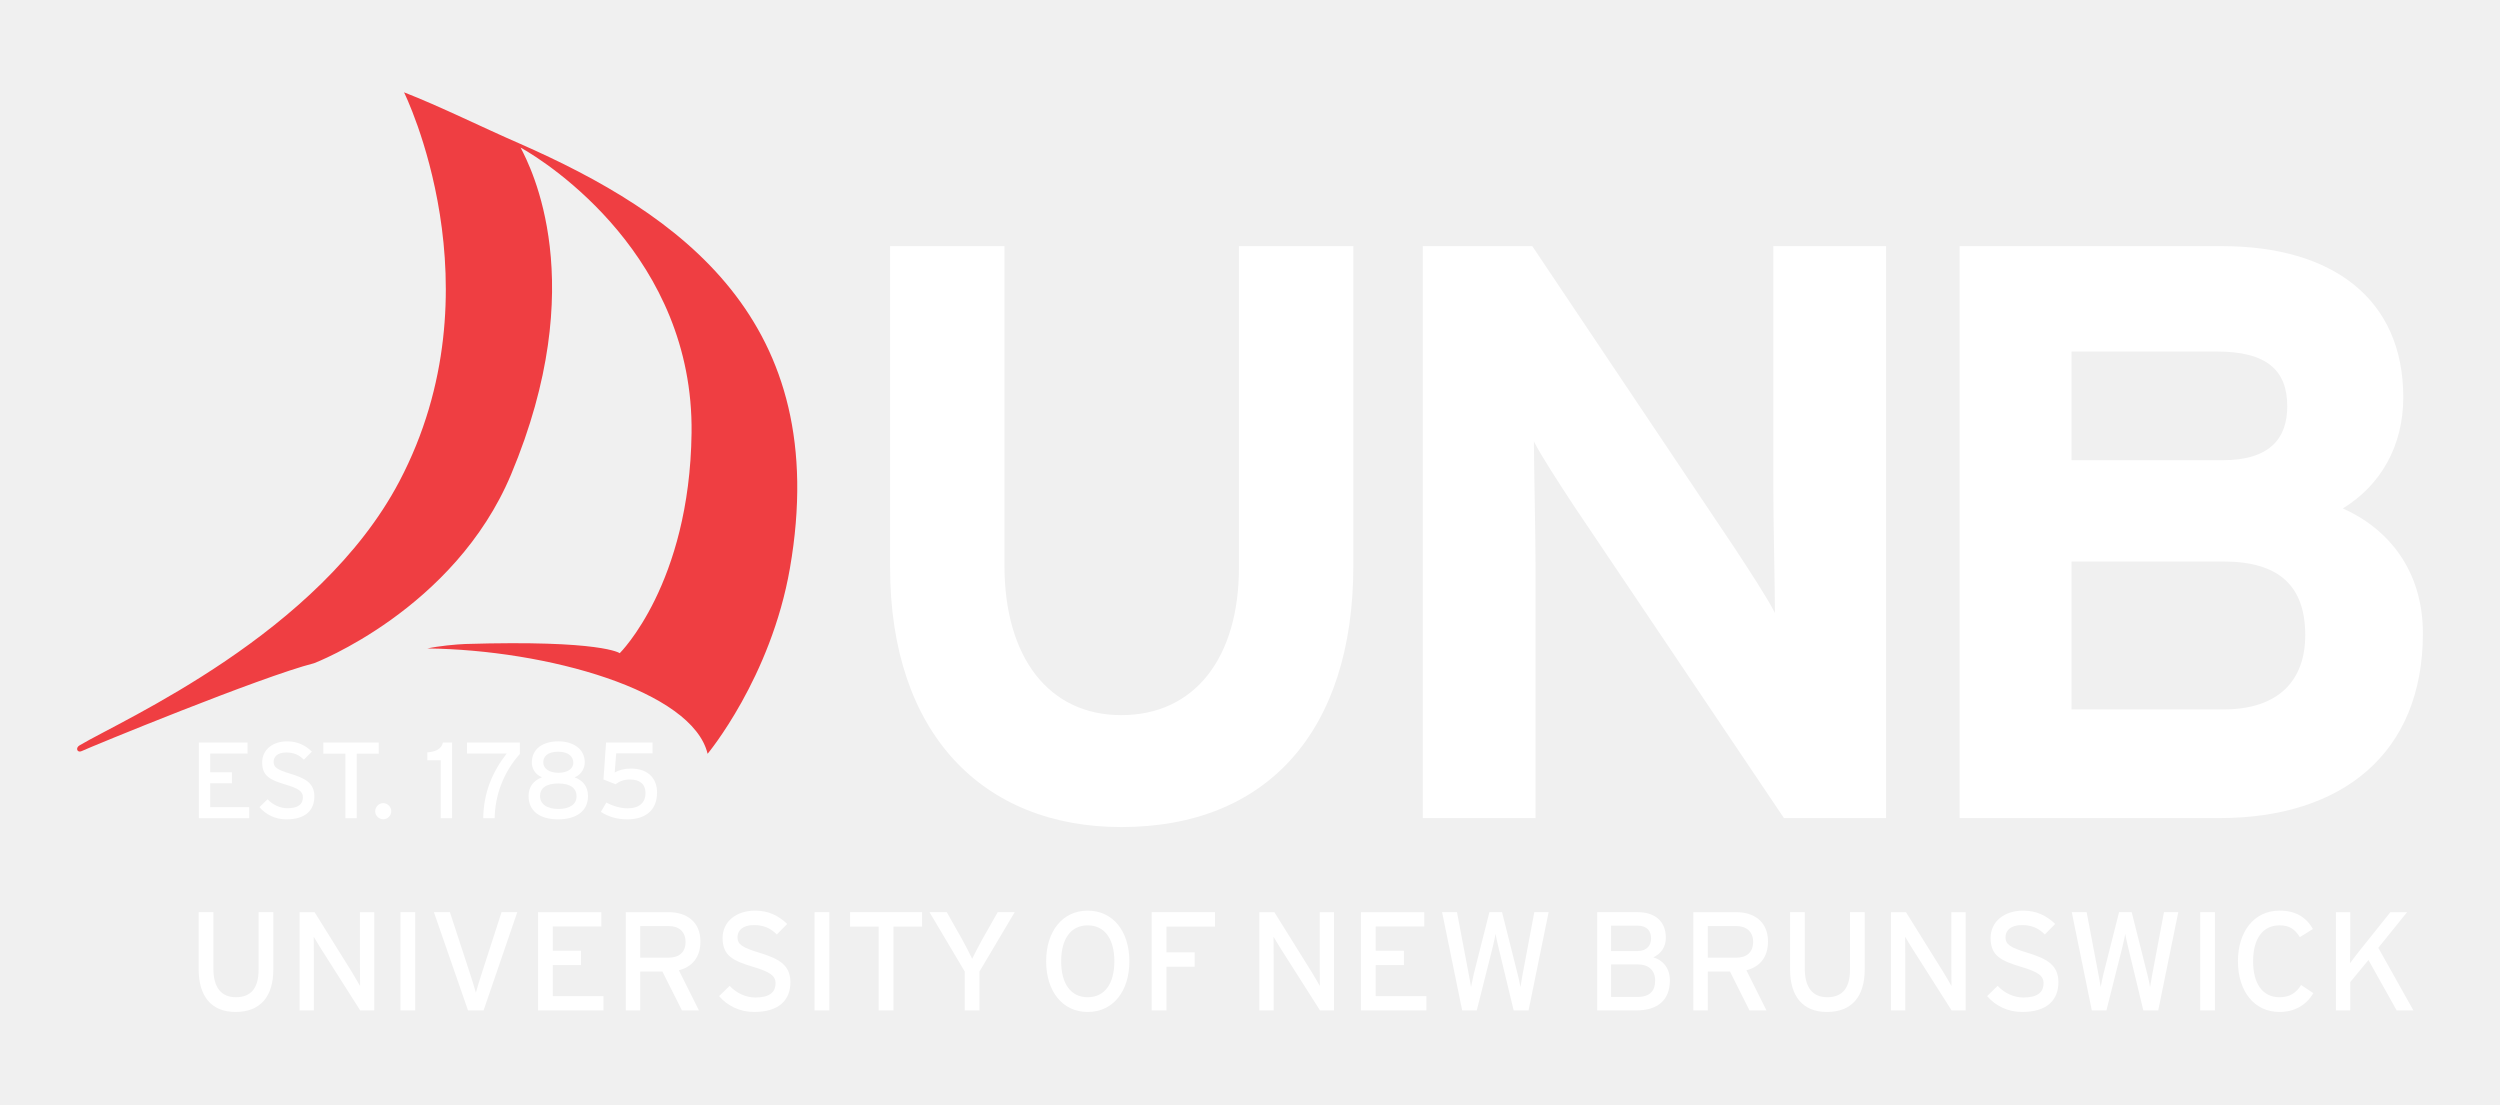
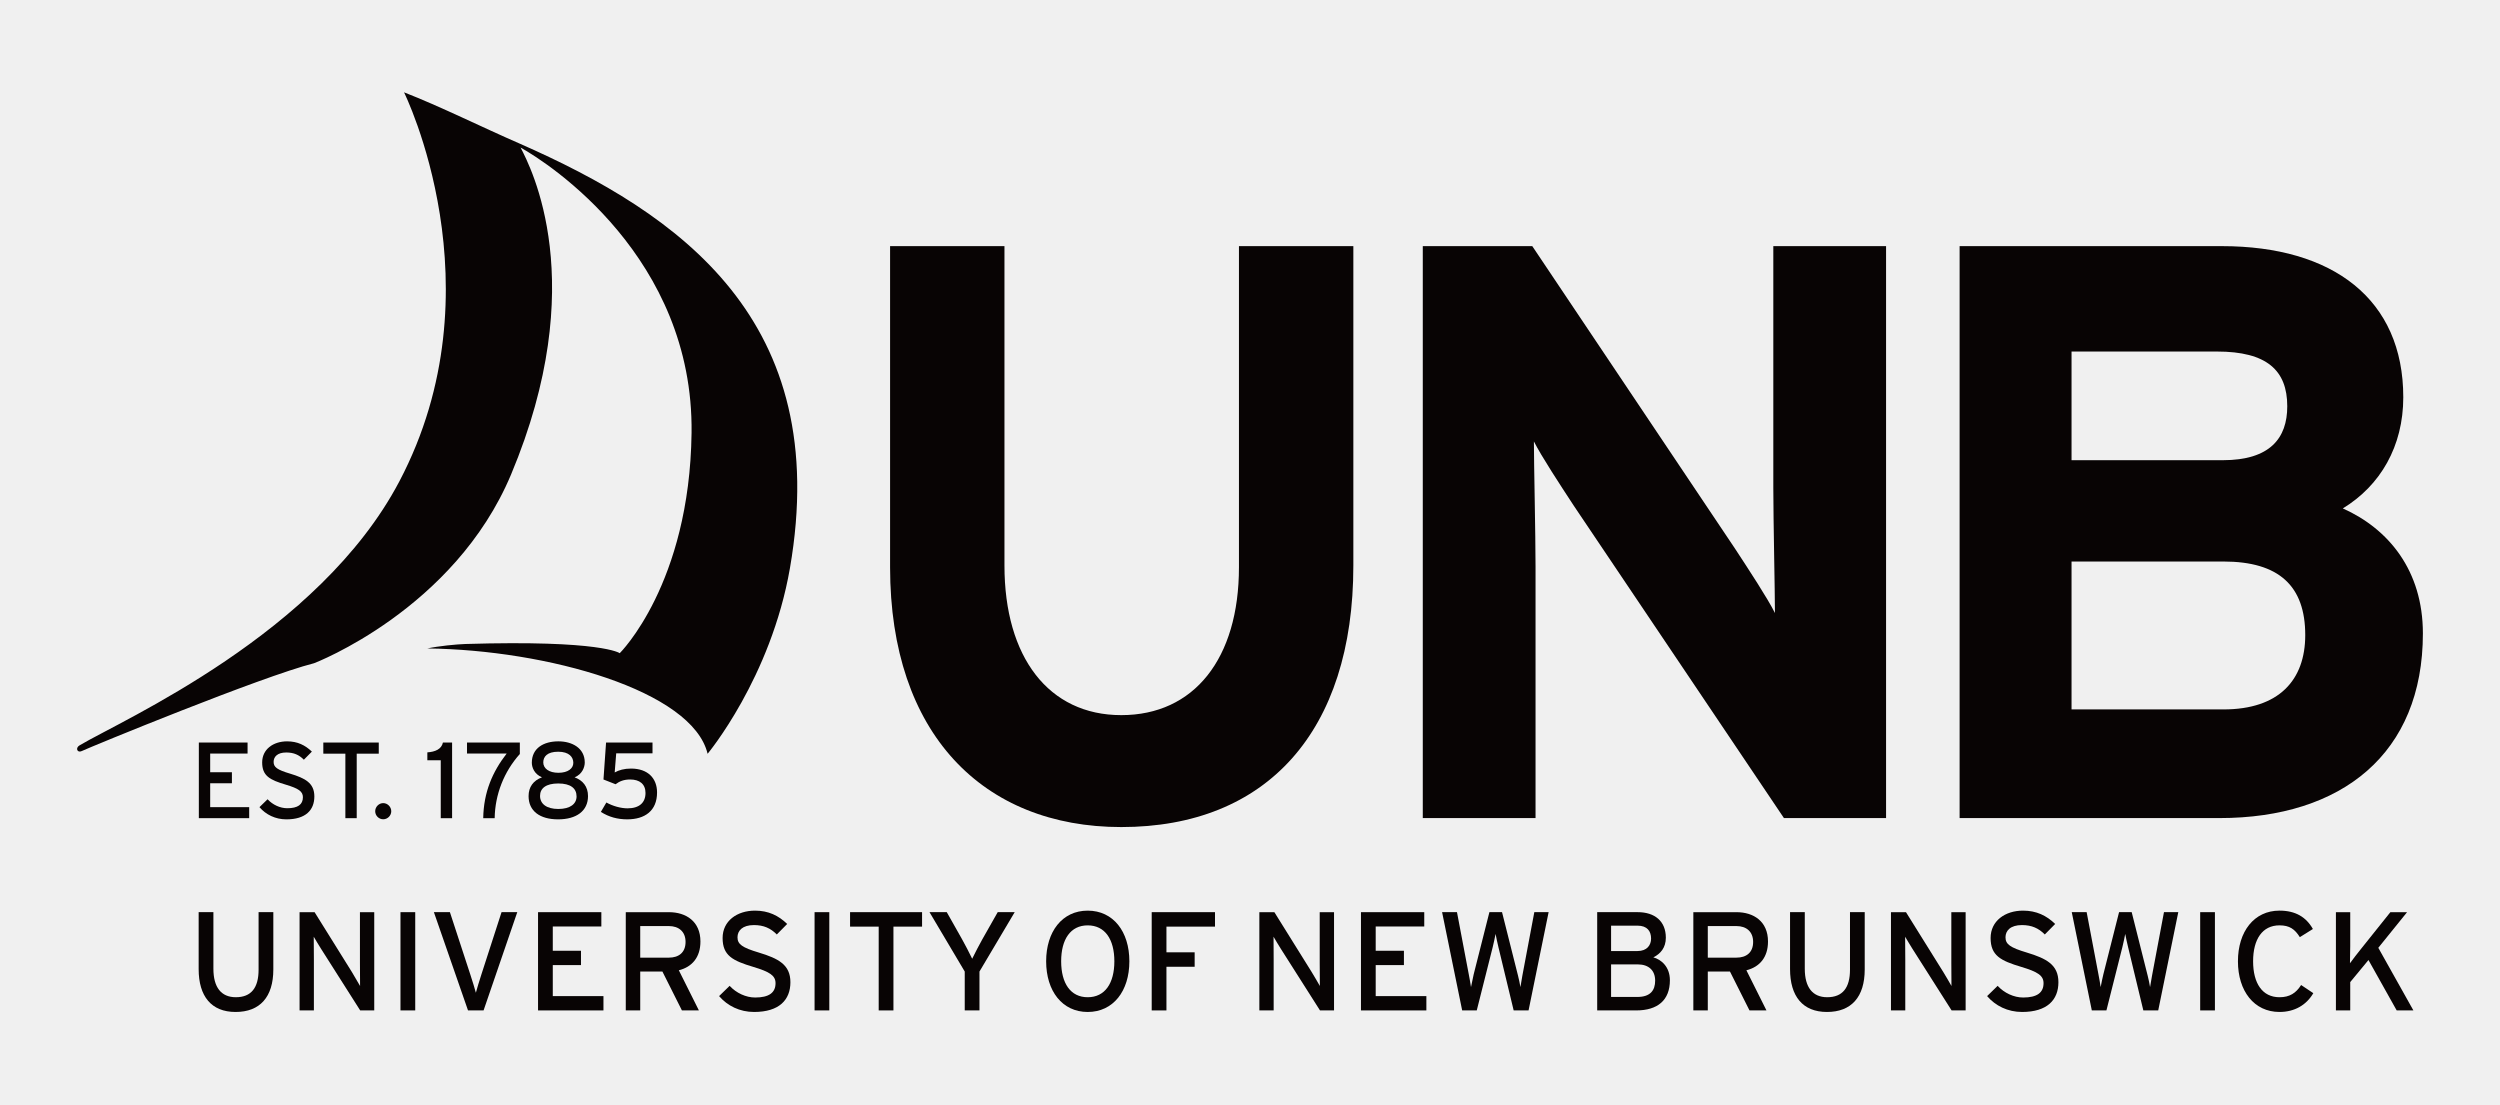
<svg xmlns="http://www.w3.org/2000/svg" xml:space="preserve" width="434.667" height="192" viewBox="0 0 434.667 192">
  <defs>
    <clipPath id="a" clipPathUnits="userSpaceOnUse">
      <path d="M0 144h326V0H0Z" />
    </clipPath>
  </defs>
  <g clip-path="url(#a)" transform="matrix(1.33333 0 0 -1.33333 0 192)">
-     <path d="M0 0h-19.819v19.286H0c7.245 0 10.656-3.197 10.656-9.592C10.656 3.837 7.245 0 0 0m-19.819 46.668H-.854c6.501 0 9.165-2.452 9.165-7.139 0-4.154-2.238-7.032-8.418-7.032h-19.712Zm35.375-20.457c4.899 2.983 7.884 8.097 7.884 14.492 0 12.786-9.163 19.709-23.654 19.709h-34.201V-14.17H-.533c15.981 0 26.53 8.416 26.53 24.081 0 8.203-4.476 13.636-10.441 16.3" style="fill:#FFFFFF;fill-opacity:1;fill-rule:nonzero;stroke:none" transform="translate(289.949 51.492)" />
-     <path d="M0 0v74.584h-14.703V43.045c0-4.154.212-13.531.212-16.302-.957 1.918-3.407 5.649-5.221 8.418l-26.423 39.423h-14.277V0h14.703v32.815c0 4.157-.214 13.535-.214 16.303.961-1.916 3.411-5.646 5.223-8.415L-13.317 0Z" style="fill:#FFFFFF;fill-opacity:1;fill-rule:nonzero;stroke:none" transform="translate(245.944 37.321)" />
-     <path d="M0 0v41.659h-14.917V-.214c0-11.932-5.859-19.284-15.344-19.284-9.48 0-15.234 7.563-15.234 19.498v41.659H-60.41V-.214c0-21.734 12.144-33.88 30.149-33.88C-11.294-34.094 0-21.629 0 0" style="fill:#FFFFFF;fill-opacity:1;fill-rule:nonzero;stroke:none" transform="translate(176.477 70.245)" />
-     <path d="m0 0-4.576 8.165 3.751 4.647h-2.176l-3.79-4.74c-.422-.531-1.263-1.593-1.481-1.922.016.404.036 1.794.036 2.27v4.392h-1.868V0h1.868v3.696l2.377 2.876L-2.179 0Z" style="fill:#FFFFFF;fill-opacity:1;fill-rule:nonzero;stroke:none" transform="translate(314.708 12.241)" />
-     <path d="m0 0-1.591 1.062C-2.251.019-3.074-.531-4.41-.531c-2.236 0-3.441 1.812-3.441 4.686 0 2.875 1.205 4.687 3.441 4.687 1.317 0 1.994-.494 2.653-1.538l1.702 1.062c-.877 1.554-2.27 2.397-4.355 2.397-3.313 0-5.419-2.728-5.419-6.608 0-3.879 2.106-6.607 5.419-6.607 1.939 0 3.496.88 4.41 2.452" style="fill:#FFFFFF;fill-opacity:1;fill-rule:nonzero;stroke:none" transform="translate(301.657 14.492)" />
-     <path d="M288.826 25.054h-1.921V12.242h1.921z" style="fill:#FFFFFF;fill-opacity:1;fill-rule:nonzero;stroke:none" />
-     <path d="M0 0h-1.867l-1.556-8.272c-.055-.312-.164-1.025-.258-1.499A18.917 18.917 0 0 1-3.99-8.29L-6.076 0h-1.647l-2.049-8.108a34.247 34.247 0 0 1-.349-1.663c-.056.417-.22 1.298-.294 1.679L-11.95 0h-1.942l2.616-12.812h1.905l2.085 8.273c.112.437.312 1.39.367 1.702.055-.312.255-1.265.367-1.702l1.994-8.273h1.942z" style="fill:#FFFFFF;fill-opacity:1;fill-rule:nonzero;stroke:none" transform="translate(284.05 25.054)" />
-     <path d="M0 0c0 2.288-1.575 3.092-4.1 3.86-2.215.661-2.8 1.099-2.8 1.999 0 .857.64 1.591 2.142 1.591 1.262 0 2.176-.404 2.983-1.226l1.353 1.372c-1.135 1.098-2.452 1.738-4.191 1.738-2.361 0-4.229-1.354-4.229-3.568 0-2.288 1.301-2.965 4.01-3.772 2.143-.64 2.893-1.133 2.893-2.121 0-1.245-.862-1.869-2.655-1.869-1.208 0-2.47.585-3.332 1.522l-1.372-1.338c1.08-1.262 2.689-2.069 4.558-2.069C-1.465-3.881 0-2.306 0 0" style="fill:#FFFFFF;fill-opacity:1;fill-rule:nonzero;stroke:none" transform="translate(268.418 15.92)" />
-     <path d="M0 0v12.812h-1.866V6.208c0-.716.018-2.546.018-3.022-.183.33-.734 1.28-1.062 1.812l-4.87 7.814h-1.958V0h1.867v6.643c0 .715-.019 2.49-.019 2.967.203-.331.641-1.099.953-1.575L-1.83 0Z" style="fill:#FFFFFF;fill-opacity:1;fill-rule:nonzero;stroke:none" transform="translate(256.32 12.241)" />
-     <path d="M0 0v7.468h-1.921V-.037c0-2.344-.953-3.587-2.967-3.587-1.921 0-2.928 1.299-2.928 3.715v7.377h-1.921V.037c0-3.533 1.647-5.584 4.815-5.584C-1.739-5.547 0-3.587 0 0" style="fill:#FFFFFF;fill-opacity:1;fill-rule:nonzero;stroke:none" transform="translate(243.16 17.586)" />
-     <path d="M0 0v4.118h3.735c1.299 0 2.177-.732 2.177-2.067C5.912.658 5.016 0 3.735 0Zm7.851 2.103c0 2.637-1.885 3.826-4.116 3.826h-5.62V-6.882H0v5.07h2.892l2.545-5.07H7.65L5.034-1.648C6.773-1.21 7.851.055 7.851 2.103" style="fill:#FFFFFF;fill-opacity:1;fill-rule:nonzero;stroke:none" transform="translate(222.697 19.123)" />
-     <path d="M0 0h-3.423v4.245H.055c1.447 0 2.269-.804 2.269-2.121C2.324.861 1.702 0 0 0m-3.423 9.297H.018c1.281 0 1.775-.731 1.775-1.684 0-.841-.512-1.627-1.775-1.627h-3.441zm5.51-4.135c.933.458 1.63 1.262 1.63 2.561 0 2.162-1.447 3.334-3.68 3.334h-5.271V-1.757h5.088c2.801 0 4.392 1.338 4.392 3.935 0 1.776-1.151 2.71-2.159 2.984" style="fill:#FFFFFF;fill-opacity:1;fill-rule:nonzero;stroke:none" transform="translate(213.509 13.998)" />
-     <path d="M0 0h-1.866l-1.557-8.272c-.055-.312-.164-1.025-.255-1.499a19.361 19.361 0 0 1-.31 1.481L-6.075 0h-1.648l-2.049-8.108a38.241 38.241 0 0 1-.349-1.663c-.056.417-.22 1.298-.294 1.679L-11.95 0h-1.942l2.619-12.812h1.902l2.085 8.273c.112.437.313 1.39.369 1.702.053-.312.256-1.265.365-1.702l1.994-8.273h1.942z" style="fill:#FFFFFF;fill-opacity:1;fill-rule:nonzero;stroke:none" transform="translate(201.941 25.054)" />
-     <path d="M0 0v1.866h-6.609v4.045h3.681V7.78h-3.681v3.165h6.333v1.867H-8.53V0Z" style="fill:#FFFFFF;fill-opacity:1;fill-rule:nonzero;stroke:none" transform="translate(186 12.241)" />
-     <path d="M0 0v12.812h-1.867V6.208c0-.716.019-2.546.019-3.022-.183.33-.734 1.28-1.062 1.812l-4.87 7.814h-1.958V0h1.866v6.643c0 .715-.015 2.49-.015 2.967.2-.331.638-1.099.95-1.575L-1.83 0Z" style="fill:#FFFFFF;fill-opacity:1;fill-rule:nonzero;stroke:none" transform="translate(173.958 12.241)" />
-     <path d="M0 0v1.887h-8.254v-12.814h1.923v5.693h3.678v1.884h-3.678V0Z" style="fill:#FFFFFF;fill-opacity:1;fill-rule:nonzero;stroke:none" transform="translate(158.436 23.168)" />
-     <path d="M0 0c-2.233 0-3.459 1.812-3.459 4.686 0 2.873 1.226 4.685 3.459 4.685 2.251 0 3.478-1.812 3.478-4.685C3.478 1.812 2.251 0 0 0m0 11.292c-3.313 0-5.417-2.728-5.417-6.606C-5.417.805-3.313-1.923 0-1.923c3.332 0 5.435 2.728 5.435 6.609 0 3.878-2.103 6.606-5.435 6.606" style="fill:#FFFFFF;fill-opacity:1;fill-rule:nonzero;stroke:none" transform="translate(141.835 13.961)" />
-     <path d="M0 0h-2.215l-2.012-3.55a54.803 54.803 0 0 1-1.317-2.525 54.51 54.51 0 0 1-1.32 2.543L-8.858 0h-2.251l4.594-7.743v-5.069h1.921v5.069z" style="fill:#FFFFFF;fill-opacity:1;fill-rule:nonzero;stroke:none" transform="translate(132.317 25.054)" />
-     <path d="M0 0v1.887h-9.389V0h3.733v-10.927h1.923V0z" style="fill:#FFFFFF;fill-opacity:1;fill-rule:nonzero;stroke:none" transform="translate(120.238 23.168)" />
-     <path d="M108.141 25.054h-1.921V12.242h1.921z" style="fill:#FFFFFF;fill-opacity:1;fill-rule:nonzero;stroke:none" />
-     <path d="M0 0c0 2.288-1.575 3.092-4.102 3.86C-6.315 4.521-6.9 4.959-6.9 5.859c0 .857.64 1.591 2.142 1.591 1.262 0 2.176-.404 2.983-1.226l1.354 1.372c-1.136 1.098-2.453 1.738-4.191 1.738-2.361 0-4.23-1.354-4.23-3.568 0-2.288 1.301-2.965 4.011-3.772 2.14-.64 2.892-1.133 2.892-2.121 0-1.245-.864-1.869-2.655-1.869-1.208 0-2.47.585-3.332 1.522L-9.3-1.812c1.08-1.262 2.691-2.069 4.56-2.069C-1.465-3.881 0-2.306 0 0" style="fill:#FFFFFF;fill-opacity:1;fill-rule:nonzero;stroke:none" transform="translate(103.07 15.92)" />
-     <path d="M0 0v4.118h3.732c1.302 0 2.179-.732 2.179-2.067C5.911.658 5.016 0 3.732 0Zm7.851 2.103c0 2.637-1.885 3.826-4.119 3.826h-5.617V-6.882H0v5.07h2.892l2.545-5.07H7.65L5.034-1.648C6.772-1.21 7.851.055 7.851 2.103" style="fill:#FFFFFF;fill-opacity:1;fill-rule:nonzero;stroke:none" transform="translate(83.486 19.123)" />
-     <path d="M0 0v1.866h-6.608v4.045h3.678V7.78h-3.678v3.165h6.333v1.867H-8.53V0Z" style="fill:#FFFFFF;fill-opacity:1;fill-rule:nonzero;stroke:none" transform="translate(78.691 12.241)" />
-     <path d="M0 0h-2.051l-2.635-8.145c-.236-.749-.604-1.904-.713-2.36-.109.456-.476 1.59-.715 2.342L-8.785 0h-2.088l4.449-12.812h2.03z" style="fill:#FFFFFF;fill-opacity:1;fill-rule:nonzero;stroke:none" transform="translate(67.453 25.054)" />
-     <path d="M54.146 25.054h-1.923V12.242h1.923z" style="fill:#FFFFFF;fill-opacity:1;fill-rule:nonzero;stroke:none" />
-     <path d="M0 0v12.812h-1.866V6.208c0-.716.018-2.546.018-3.022A61.25 61.25 0 0 1-2.91 4.998l-4.87 7.814h-1.958V0h1.867v6.643c0 .715-.019 2.49-.019 2.967.203-.331.641-1.099.953-1.575L-1.832 0Z" style="fill:#FFFFFF;fill-opacity:1;fill-rule:nonzero;stroke:none" transform="translate(48.802 12.241)" />
-     <path d="M0 0v7.468h-1.923V-.037c0-2.344-.951-3.587-2.965-3.587-1.921 0-2.926 1.299-2.926 3.715v7.377h-1.923V.037c0-3.533 1.647-5.584 4.815-5.584C-1.739-5.547 0-3.587 0 0" style="fill:#FFFFFF;fill-opacity:1;fill-rule:nonzero;stroke:none" transform="translate(35.642 17.586)" />
-     <path d="M0 0c1.331-2.573 9.229-17.657-1.24-42.63-7.399-17.639-25.685-24.61-25.685-24.61-6.902-1.754-29.235-10.949-30.32-11.465-.547-.255-.859.399-.259.755 5.603 3.336 31.229 14.527 41.7 34.426 13.263 25.213.606 50.728.606 50.728C-10.528 5.392-4.945 2.614-.15.531c20.928-9.199 40.868-23.078 35.276-55.364-2.481-14.321-10.738-24.218-10.738-24.218-1.969 8.238-20.963 13.557-36.55 13.735 1.46.316 3.792.542 4.961.581 17.832.542 20.131-1.199 20.131-1.199s9.12 9.006 9.366 28.723C22.583-14.343 3.742-2.078 0 0" style="fill:#ef3e42;fill-opacity:1;fill-rule:nonzero;stroke:none" transform="translate(67.884 124.758)" />
-     <path d="M0 0c0 1.792-1.142 3.115-3.396 3.115-.886 0-1.579-.198-2.128-.508l.198 2.493h4.734v1.411h-6.057l-.338-4.82 1.577-.62c.508.381 1.071.62 1.901.62 1.226 0 2.003-.592 2.003-1.759 0-1.256-.805-2.003-2.341-2.003-.886 0-1.93.296-2.761.761l-.718-1.224c1.057-.677 2.183-.973 3.436-.973C-1.606-3.507 0-2.409 0 0" style="fill:#FFFFFF;fill-opacity:1;fill-rule:nonzero;stroke:none" transform="translate(85.68 40.664)" />
-     <path d="M0 0c-1.522 0-2.381.661-2.381 1.705 0 1 .788 1.62 2.367 1.62 1.648 0 2.395-.65 2.395-1.691C2.381.677 1.577 0 0 0m-.014 7.465c1.436 0 1.972-.704 1.972-1.449 0-.72-.677-1.297-1.944-1.297-1.226 0-1.974.563-1.974 1.352 0 .747.508 1.394 1.946 1.394m2.14-3.338c1.014.408 1.324 1.351 1.324 1.93 0 1.903-1.675 2.762-3.436 2.762-1.931 0-3.467-.889-3.467-2.789 0-.593.31-1.482 1.325-1.903-1.142-.422-1.748-1.27-1.748-2.45 0-1.944 1.467-3.031 3.849-3.031 2.379 0 3.901 1.087 3.901 3.031 0 1.267-.69 2.055-1.748 2.45" style="fill:#FFFFFF;fill-opacity:1;fill-rule:nonzero;stroke:none" transform="translate(72.803 38.51)" />
-     <path d="M0 0v1.495h-6.889V.057h5.17c-1.845-2.382-3.001-5.03-3.055-8.425h1.492A12.833 12.833 0 0 0 0 0" style="fill:#FFFFFF;fill-opacity:1;fill-rule:nonzero;stroke:none" transform="translate(67.787 45.679)" />
-     <path d="M0 0v9.863h-1.196C-1.378 8.99-2.21 8.65-3.227 8.58V7.552h1.748V0z" style="fill:#FFFFFF;fill-opacity:1;fill-rule:nonzero;stroke:none" transform="translate(58.953 37.311)" />
-     <path d="M0 0c0 .567-.479 1.06-1.048 1.06-.57 0-1.046-.493-1.046-1.06 0-.572.476-1.048 1.046-1.048C-.479-1.048 0-.572 0 0" style="fill:#FFFFFF;fill-opacity:1;fill-rule:nonzero;stroke:none" transform="translate(51.02 38.214)" />
-     <path d="M0 0v1.452h-7.229V0h2.876v-8.411h1.479V0Z" style="fill:#FFFFFF;fill-opacity:1;fill-rule:nonzero;stroke:none" transform="translate(49.39 45.721)" />
-     <path d="M0 0c0 1.761-1.212 2.381-3.156 2.971-1.705.508-2.156.848-2.156 1.536 0 .663.492 1.226 1.647 1.226.974 0 1.678-.31 2.297-.943l1.044 1.057c-.875.843-1.887 1.338-3.227 1.338-1.818 0-3.254-1.041-3.254-2.748 0-1.76 1-2.281 3.086-2.901 1.647-.495 2.226-.873 2.226-1.637 0-.954-.663-1.435-2.044-1.435-.93 0-1.9.451-2.564 1.169l-1.057-1.028c.832-.973 2.072-1.593 3.509-1.593C-1.128-2.988 0-1.775 0 0" style="fill:#FFFFFF;fill-opacity:1;fill-rule:nonzero;stroke:none" transform="translate(40.992 40.143)" />
-     <path d="M0 0v1.436h-5.086v3.115h2.833v1.438h-2.833v2.436h4.874v1.438h-6.353V0Z" style="fill:#FFFFFF;fill-opacity:1;fill-rule:nonzero;stroke:none" transform="translate(32.494 37.311)" />
+     <path d="M0 0h-19.819v19.286H0c7.245 0 10.656-3.197 10.656-9.592C10.656 3.837 7.245 0 0 0m-19.819 46.668H-.854c6.501 0 9.165-2.452 9.165-7.139 0-4.154-2.238-7.032-8.418-7.032h-19.712Zm35.375-20.457c4.899 2.983 7.884 8.097 7.884 14.492 0 12.786-9.163 19.709-23.654 19.709h-34.201V-14.17H-.533c15.981 0 26.53 8.416 26.53 24.081 0 8.203-4.476 13.636-10.441 16.3" style="fill:#080404;fill-opacity:1;fill-rule:nonzero;stroke:none" transform="translate(289.949 51.492)" />
+     <path d="M0 0v74.584h-14.703V43.045c0-4.154.212-13.531.212-16.302-.957 1.918-3.407 5.649-5.221 8.418l-26.423 39.423h-14.277V0h14.703v32.815c0 4.157-.214 13.535-.214 16.303.961-1.916 3.411-5.646 5.223-8.415L-13.317 0Z" style="fill:#080404;fill-opacity:1;fill-rule:nonzero;stroke:none" transform="translate(245.944 37.321)" />
+     <path d="M0 0v41.659h-14.917V-.214c0-11.932-5.859-19.284-15.344-19.284-9.48 0-15.234 7.563-15.234 19.498v41.659H-60.41V-.214c0-21.734 12.144-33.88 30.149-33.88C-11.294-34.094 0-21.629 0 0" style="fill:#080404;fill-opacity:1;fill-rule:nonzero;stroke:none" transform="translate(176.477 70.245)" />
+     <path d="m0 0-4.576 8.165 3.751 4.647h-2.176l-3.79-4.74c-.422-.531-1.263-1.593-1.481-1.922.016.404.036 1.794.036 2.27v4.392h-1.868V0h1.868v3.696l2.377 2.876L-2.179 0Z" style="fill:#080404;fill-opacity:1;fill-rule:nonzero;stroke:none" transform="translate(314.708 12.241)" />
+     <path d="m0 0-1.591 1.062C-2.251.019-3.074-.531-4.41-.531c-2.236 0-3.441 1.812-3.441 4.686 0 2.875 1.205 4.687 3.441 4.687 1.317 0 1.994-.494 2.653-1.538l1.702 1.062c-.877 1.554-2.27 2.397-4.355 2.397-3.313 0-5.419-2.728-5.419-6.608 0-3.879 2.106-6.607 5.419-6.607 1.939 0 3.496.88 4.41 2.452" style="fill:#080404;fill-opacity:1;fill-rule:nonzero;stroke:none" transform="translate(301.657 14.492)" />
+     <path d="M288.826 25.054h-1.921V12.242h1.921z" style="fill:#080404;fill-opacity:1;fill-rule:nonzero;stroke:none" />
+     <path d="M0 0h-1.867l-1.556-8.272c-.055-.312-.164-1.025-.258-1.499A18.917 18.917 0 0 1-3.99-8.29L-6.076 0h-1.647l-2.049-8.108a34.247 34.247 0 0 1-.349-1.663c-.056.417-.22 1.298-.294 1.679L-11.95 0h-1.942l2.616-12.812h1.905l2.085 8.273c.112.437.312 1.39.367 1.702.055-.312.255-1.265.367-1.702l1.994-8.273h1.942z" style="fill:#080404;fill-opacity:1;fill-rule:nonzero;stroke:none" transform="translate(284.05 25.054)" />
+     <path d="M0 0c0 2.288-1.575 3.092-4.1 3.86-2.215.661-2.8 1.099-2.8 1.999 0 .857.64 1.591 2.142 1.591 1.262 0 2.176-.404 2.983-1.226l1.353 1.372c-1.135 1.098-2.452 1.738-4.191 1.738-2.361 0-4.229-1.354-4.229-3.568 0-2.288 1.301-2.965 4.01-3.772 2.143-.64 2.893-1.133 2.893-2.121 0-1.245-.862-1.869-2.655-1.869-1.208 0-2.47.585-3.332 1.522l-1.372-1.338c1.08-1.262 2.689-2.069 4.558-2.069C-1.465-3.881 0-2.306 0 0" style="fill:#080404;fill-opacity:1;fill-rule:nonzero;stroke:none" transform="translate(268.418 15.92)" />
+     <path d="M0 0v12.812h-1.866V6.208c0-.716.018-2.546.018-3.022-.183.33-.734 1.28-1.062 1.812l-4.87 7.814h-1.958V0h1.867v6.643c0 .715-.019 2.49-.019 2.967.203-.331.641-1.099.953-1.575L-1.83 0Z" style="fill:#080404;fill-opacity:1;fill-rule:nonzero;stroke:none" transform="translate(256.32 12.241)" />
+     <path d="M0 0v7.468h-1.921V-.037c0-2.344-.953-3.587-2.967-3.587-1.921 0-2.928 1.299-2.928 3.715v7.377h-1.921V.037c0-3.533 1.647-5.584 4.815-5.584C-1.739-5.547 0-3.587 0 0" style="fill:#080404;fill-opacity:1;fill-rule:nonzero;stroke:none" transform="translate(243.16 17.586)" />
+     <path d="M0 0v4.118h3.735c1.299 0 2.177-.732 2.177-2.067C5.912.658 5.016 0 3.735 0Zm7.851 2.103c0 2.637-1.885 3.826-4.116 3.826h-5.62V-6.882H0v5.07h2.892l2.545-5.07H7.65L5.034-1.648C6.773-1.21 7.851.055 7.851 2.103" style="fill:#080404;fill-opacity:1;fill-rule:nonzero;stroke:none" transform="translate(222.697 19.123)" />
+     <path d="M0 0h-3.423v4.245H.055c1.447 0 2.269-.804 2.269-2.121C2.324.861 1.702 0 0 0m-3.423 9.297H.018c1.281 0 1.775-.731 1.775-1.684 0-.841-.512-1.627-1.775-1.627h-3.441zm5.51-4.135c.933.458 1.63 1.262 1.63 2.561 0 2.162-1.447 3.334-3.68 3.334h-5.271V-1.757h5.088c2.801 0 4.392 1.338 4.392 3.935 0 1.776-1.151 2.71-2.159 2.984" style="fill:#080404;fill-opacity:1;fill-rule:nonzero;stroke:none" transform="translate(213.509 13.998)" />
+     <path d="M0 0h-1.866l-1.557-8.272c-.055-.312-.164-1.025-.255-1.499a19.361 19.361 0 0 1-.31 1.481L-6.075 0h-1.648l-2.049-8.108a38.241 38.241 0 0 1-.349-1.663c-.056.417-.22 1.298-.294 1.679L-11.95 0h-1.942l2.619-12.812h1.902l2.085 8.273c.112.437.313 1.39.369 1.702.053-.312.256-1.265.365-1.702l1.994-8.273h1.942z" style="fill:#080404;fill-opacity:1;fill-rule:nonzero;stroke:none" transform="translate(201.941 25.054)" />
+     <path d="M0 0v1.866h-6.609v4.045h3.681V7.78h-3.681v3.165h6.333v1.867H-8.53V0Z" style="fill:#080404;fill-opacity:1;fill-rule:nonzero;stroke:none" transform="translate(186 12.241)" />
+     <path d="M0 0v12.812h-1.867V6.208c0-.716.019-2.546.019-3.022-.183.33-.734 1.28-1.062 1.812l-4.87 7.814h-1.958V0h1.866v6.643c0 .715-.015 2.49-.015 2.967.2-.331.638-1.099.95-1.575L-1.83 0Z" style="fill:#080404;fill-opacity:1;fill-rule:nonzero;stroke:none" transform="translate(173.958 12.241)" />
+     <path d="M0 0v1.887h-8.254v-12.814h1.923v5.693h3.678v1.884h-3.678V0Z" style="fill:#080404;fill-opacity:1;fill-rule:nonzero;stroke:none" transform="translate(158.436 23.168)" />
+     <path d="M0 0c-2.233 0-3.459 1.812-3.459 4.686 0 2.873 1.226 4.685 3.459 4.685 2.251 0 3.478-1.812 3.478-4.685C3.478 1.812 2.251 0 0 0m0 11.292c-3.313 0-5.417-2.728-5.417-6.606C-5.417.805-3.313-1.923 0-1.923c3.332 0 5.435 2.728 5.435 6.609 0 3.878-2.103 6.606-5.435 6.606" style="fill:#080404;fill-opacity:1;fill-rule:nonzero;stroke:none" transform="translate(141.835 13.961)" />
+     <path d="M0 0h-2.215l-2.012-3.55a54.803 54.803 0 0 1-1.317-2.525 54.51 54.51 0 0 1-1.32 2.543L-8.858 0h-2.251l4.594-7.743v-5.069h1.921v5.069z" style="fill:#080404;fill-opacity:1;fill-rule:nonzero;stroke:none" transform="translate(132.317 25.054)" />
+     <path d="M0 0v1.887h-9.389V0h3.733v-10.927h1.923V0z" style="fill:#080404;fill-opacity:1;fill-rule:nonzero;stroke:none" transform="translate(120.238 23.168)" />
+     <path d="M108.141 25.054h-1.921V12.242h1.921z" style="fill:#080404;fill-opacity:1;fill-rule:nonzero;stroke:none" />
+     <path d="M0 0c0 2.288-1.575 3.092-4.102 3.86C-6.315 4.521-6.9 4.959-6.9 5.859c0 .857.64 1.591 2.142 1.591 1.262 0 2.176-.404 2.983-1.226l1.354 1.372c-1.136 1.098-2.453 1.738-4.191 1.738-2.361 0-4.23-1.354-4.23-3.568 0-2.288 1.301-2.965 4.011-3.772 2.14-.64 2.892-1.133 2.892-2.121 0-1.245-.864-1.869-2.655-1.869-1.208 0-2.47.585-3.332 1.522L-9.3-1.812c1.08-1.262 2.691-2.069 4.56-2.069C-1.465-3.881 0-2.306 0 0" style="fill:#080404;fill-opacity:1;fill-rule:nonzero;stroke:none" transform="translate(103.07 15.92)" />
+     <path d="M0 0v4.118h3.732c1.302 0 2.179-.732 2.179-2.067C5.911.658 5.016 0 3.732 0Zm7.851 2.103c0 2.637-1.885 3.826-4.119 3.826h-5.617V-6.882H0v5.07h2.892l2.545-5.07H7.65L5.034-1.648C6.772-1.21 7.851.055 7.851 2.103" style="fill:#080404;fill-opacity:1;fill-rule:nonzero;stroke:none" transform="translate(83.486 19.123)" />
+     <path d="M0 0v1.866h-6.608v4.045h3.678V7.78h-3.678v3.165h6.333v1.867H-8.53V0Z" style="fill:#080404;fill-opacity:1;fill-rule:nonzero;stroke:none" transform="translate(78.691 12.241)" />
+     <path d="M0 0h-2.051l-2.635-8.145c-.236-.749-.604-1.904-.713-2.36-.109.456-.476 1.59-.715 2.342L-8.785 0h-2.088l4.449-12.812h2.03z" style="fill:#080404;fill-opacity:1;fill-rule:nonzero;stroke:none" transform="translate(67.453 25.054)" />
+     <path d="M54.146 25.054h-1.923V12.242h1.923z" style="fill:#080404;fill-opacity:1;fill-rule:nonzero;stroke:none" />
+     <path d="M0 0v12.812h-1.866V6.208c0-.716.018-2.546.018-3.022A61.25 61.25 0 0 1-2.91 4.998l-4.87 7.814h-1.958V0h1.867v6.643c0 .715-.019 2.49-.019 2.967.203-.331.641-1.099.953-1.575L-1.832 0Z" style="fill:#080404;fill-opacity:1;fill-rule:nonzero;stroke:none" transform="translate(48.802 12.241)" />
+     <path d="M0 0v7.468h-1.923V-.037c0-2.344-.951-3.587-2.965-3.587-1.921 0-2.926 1.299-2.926 3.715v7.377h-1.923V.037c0-3.533 1.647-5.584 4.815-5.584C-1.739-5.547 0-3.587 0 0" style="fill:#080404;fill-opacity:1;fill-rule:nonzero;stroke:none" transform="translate(35.642 17.586)" />
+     <path d="M0 0c1.331-2.573 9.229-17.657-1.24-42.63-7.399-17.639-25.685-24.61-25.685-24.61-6.902-1.754-29.235-10.949-30.32-11.465-.547-.255-.859.399-.259.755 5.603 3.336 31.229 14.527 41.7 34.426 13.263 25.213.606 50.728.606 50.728C-10.528 5.392-4.945 2.614-.15.531c20.928-9.199 40.868-23.078 35.276-55.364-2.481-14.321-10.738-24.218-10.738-24.218-1.969 8.238-20.963 13.557-36.55 13.735 1.46.316 3.792.542 4.961.581 17.832.542 20.131-1.199 20.131-1.199s9.12 9.006 9.366 28.723C22.583-14.343 3.742-2.078 0 0" style="fill:#080404;fill-opacity:1;fill-rule:nonzero;stroke:none" transform="translate(67.884 124.758)" />
+     <path d="M0 0c0 1.792-1.142 3.115-3.396 3.115-.886 0-1.579-.198-2.128-.508l.198 2.493h4.734v1.411h-6.057l-.338-4.82 1.577-.62c.508.381 1.071.62 1.901.62 1.226 0 2.003-.592 2.003-1.759 0-1.256-.805-2.003-2.341-2.003-.886 0-1.93.296-2.761.761l-.718-1.224c1.057-.677 2.183-.973 3.436-.973C-1.606-3.507 0-2.409 0 0" style="fill:#080404;fill-opacity:1;fill-rule:nonzero;stroke:none" transform="translate(85.68 40.664)" />
+     <path d="M0 0c-1.522 0-2.381.661-2.381 1.705 0 1 .788 1.62 2.367 1.62 1.648 0 2.395-.65 2.395-1.691C2.381.677 1.577 0 0 0m-.014 7.465c1.436 0 1.972-.704 1.972-1.449 0-.72-.677-1.297-1.944-1.297-1.226 0-1.974.563-1.974 1.352 0 .747.508 1.394 1.946 1.394m2.14-3.338c1.014.408 1.324 1.351 1.324 1.93 0 1.903-1.675 2.762-3.436 2.762-1.931 0-3.467-.889-3.467-2.789 0-.593.31-1.482 1.325-1.903-1.142-.422-1.748-1.27-1.748-2.45 0-1.944 1.467-3.031 3.849-3.031 2.379 0 3.901 1.087 3.901 3.031 0 1.267-.69 2.055-1.748 2.45" style="fill:#080404;fill-opacity:1;fill-rule:nonzero;stroke:none" transform="translate(72.803 38.51)" />
+     <path d="M0 0v1.495h-6.889V.057h5.17c-1.845-2.382-3.001-5.03-3.055-8.425h1.492A12.833 12.833 0 0 0 0 0" style="fill:#080404;fill-opacity:1;fill-rule:nonzero;stroke:none" transform="translate(67.787 45.679)" />
+     <path d="M0 0v9.863h-1.196C-1.378 8.99-2.21 8.65-3.227 8.58V7.552h1.748V0z" style="fill:#080404;fill-opacity:1;fill-rule:nonzero;stroke:none" transform="translate(58.953 37.311)" />
+     <path d="M0 0c0 .567-.479 1.06-1.048 1.06-.57 0-1.046-.493-1.046-1.06 0-.572.476-1.048 1.046-1.048C-.479-1.048 0-.572 0 0" style="fill:#080404;fill-opacity:1;fill-rule:nonzero;stroke:none" transform="translate(51.02 38.214)" />
+     <path d="M0 0v1.452h-7.229V0h2.876v-8.411h1.479V0Z" style="fill:#080404;fill-opacity:1;fill-rule:nonzero;stroke:none" transform="translate(49.39 45.721)" />
+     <path d="M0 0c0 1.761-1.212 2.381-3.156 2.971-1.705.508-2.156.848-2.156 1.536 0 .663.492 1.226 1.647 1.226.974 0 1.678-.31 2.297-.943l1.044 1.057c-.875.843-1.887 1.338-3.227 1.338-1.818 0-3.254-1.041-3.254-2.748 0-1.76 1-2.281 3.086-2.901 1.647-.495 2.226-.873 2.226-1.637 0-.954-.663-1.435-2.044-1.435-.93 0-1.9.451-2.564 1.169l-1.057-1.028c.832-.973 2.072-1.593 3.509-1.593C-1.128-2.988 0-1.775 0 0" style="fill:#080404;fill-opacity:1;fill-rule:nonzero;stroke:none" transform="translate(40.992 40.143)" />
+     <path d="M0 0v1.436h-5.086v3.115h2.833v1.438h-2.833v2.436h4.874v1.438h-6.353V0Z" style="fill:#080404;fill-opacity:1;fill-rule:nonzero;stroke:none" transform="translate(32.494 37.311)" />
  </g>
</svg>
